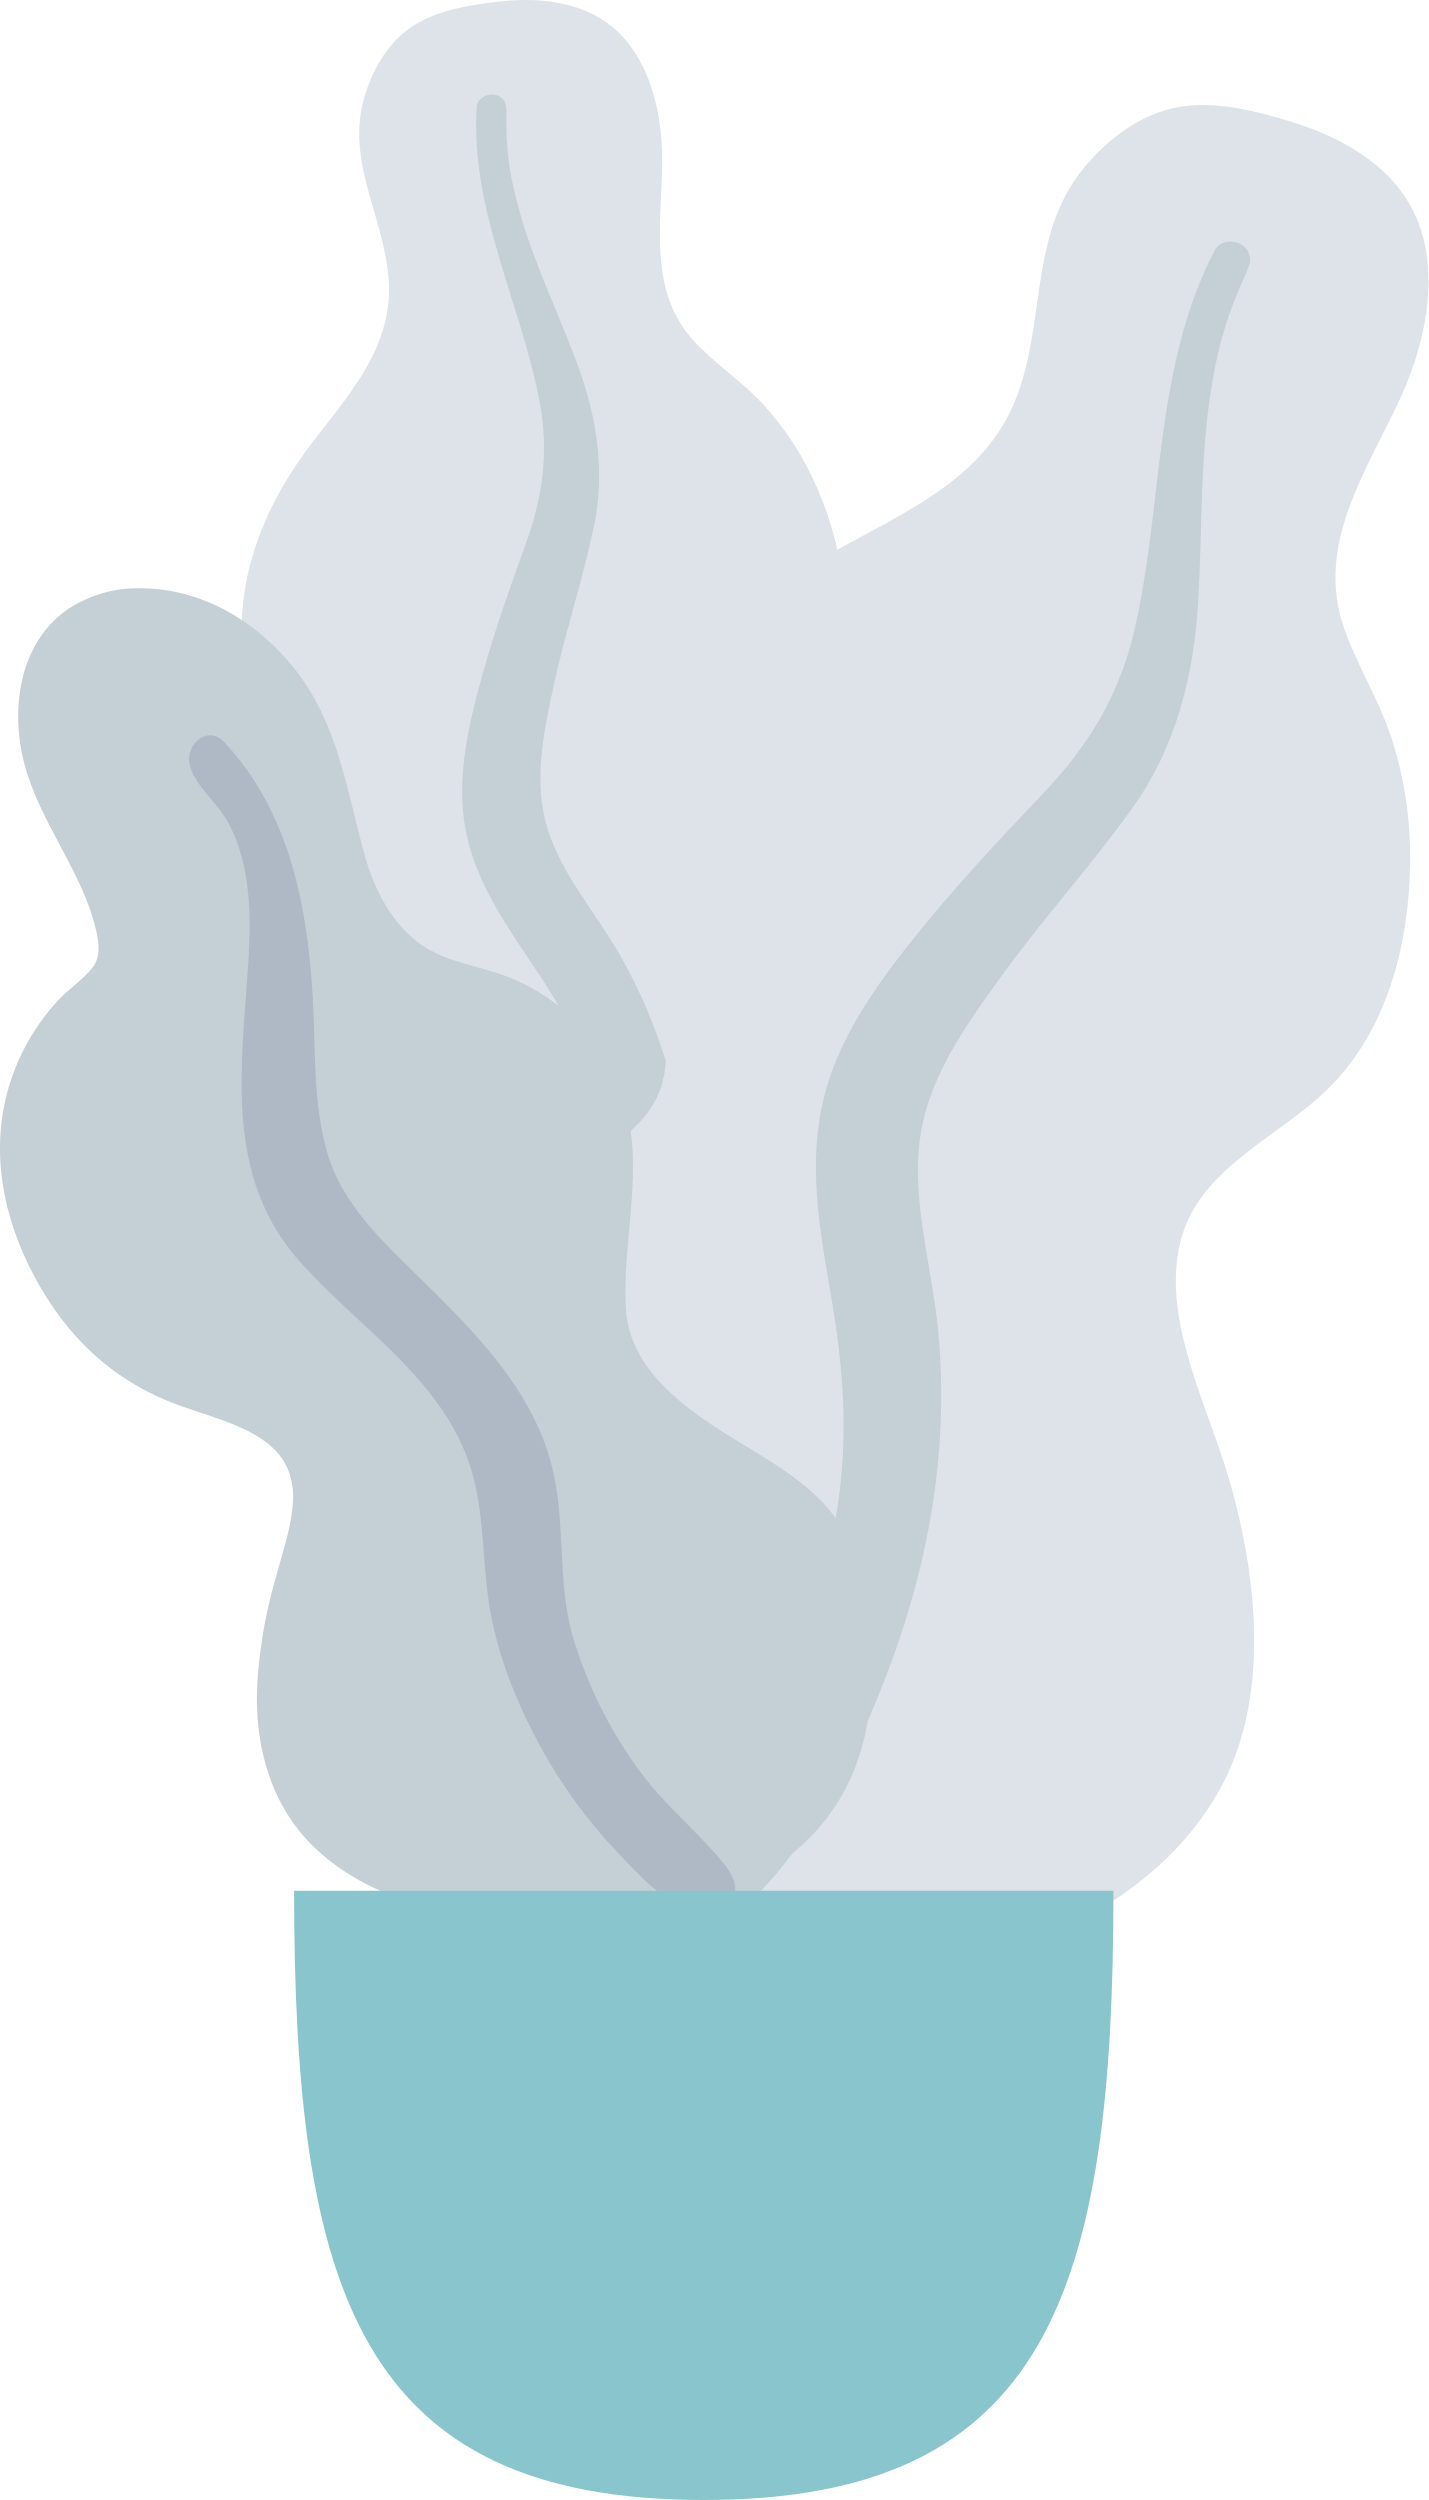
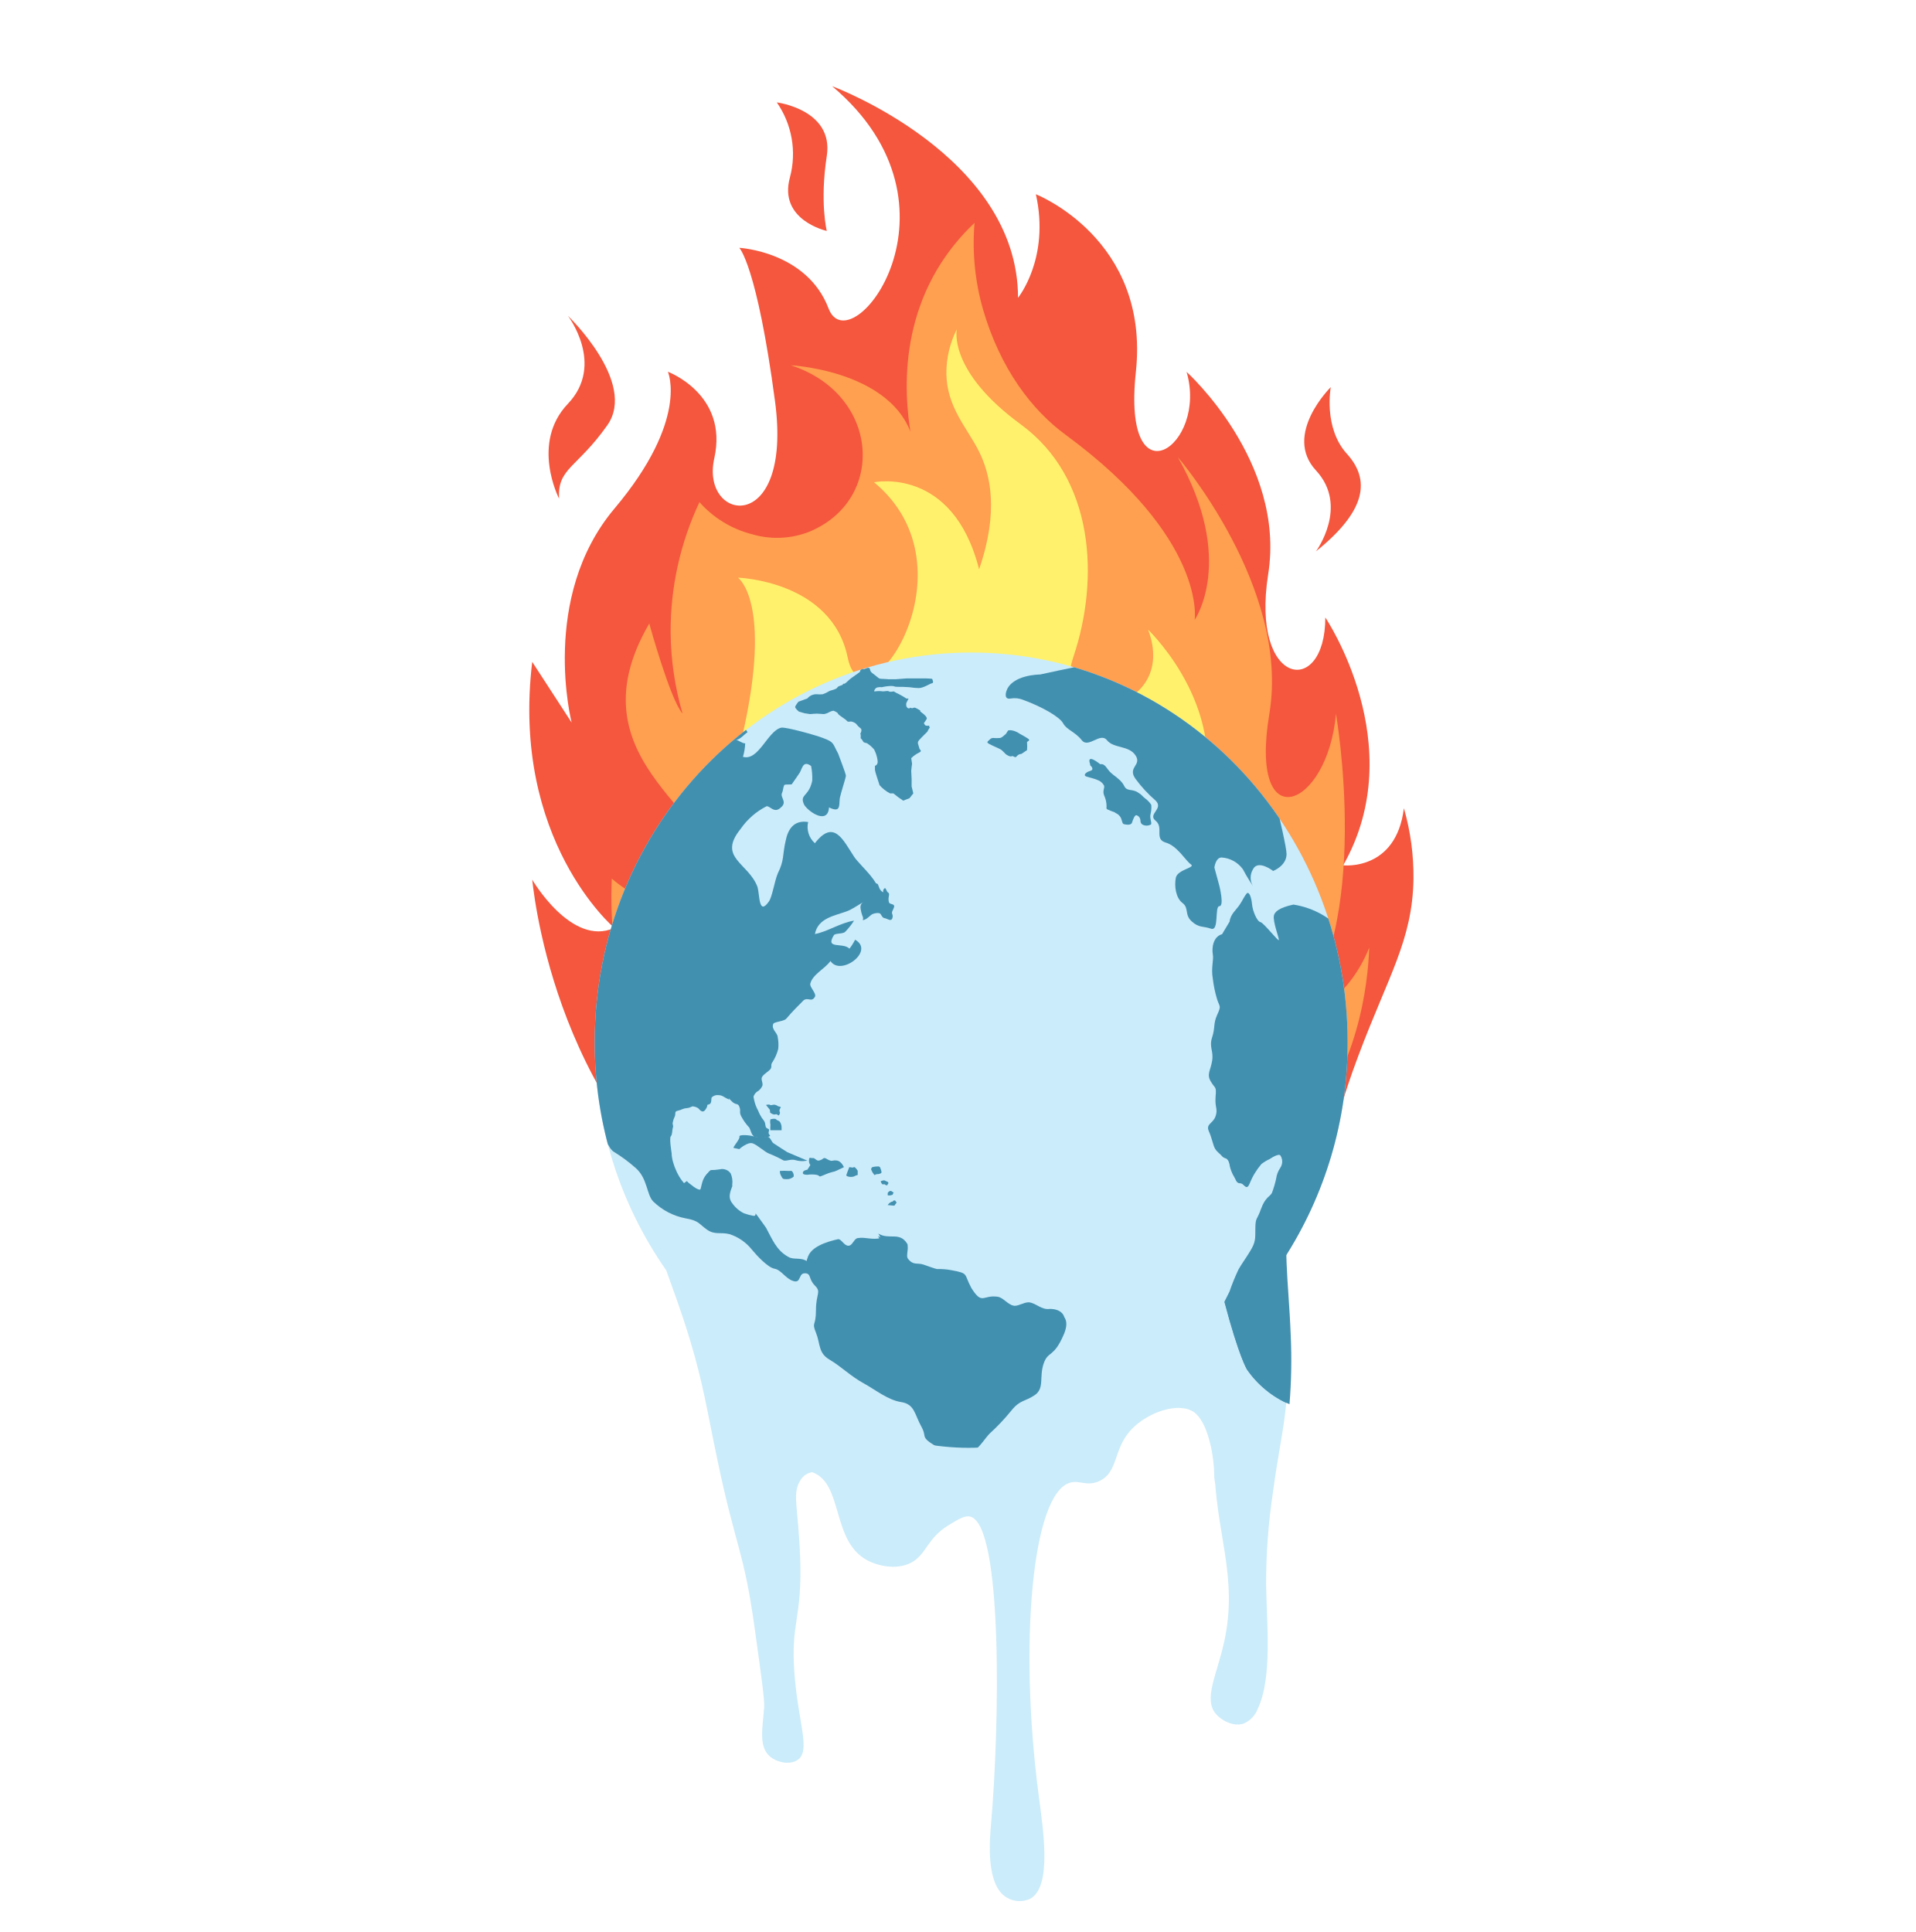
- <svg xmlns="http://www.w3.org/2000/svg" id="Symbols" width="365.026" height="638.796" viewBox="0 0 365.026 638.796">
-   <g id="Scene_Home" data-name="Scene/Home" transform="translate(0 0)">
-     <g id="Big-Leaf-Plant" transform="translate(0 0)">
-       <g id="Big-Ass-Leaf" transform="translate(61.732 0)">
-         <path id="leaf" d="M66.109,1.465C73.8.525,82,.857,89.154,3.892c15.2,6.454,19.526,24.416,19.317,39.015-.225,15.714-3.561,32.877,8.385,45.538,5.492,5.821,12.323,10.275,17.715,16.2A76.589,76.589,0,0,1,148.2,126.013c6.147,14.3,9.163,31.108,3.543,46.1-4.949,13.2-17.4,25.121-14.709,40.135,2.806,15.662,18.6,27.636,28.469,39.3,11.173,13.2,21.46,30.076,23.15,47.388,1.621,16.593-5.6,33.373-16.686,45.915-22.146,25.063-55.435,37.348-89,37.273-14.251-.032-30.386-.676-42.684-8.334-3.8-2.367-5.806-5.024-8.066-8.715-2.026-3.312-4.7-5.465-7.8-7.808a46.3,46.3,0,0,1-14.857-19.84c-12.18-30.15-2.445-67.447,14.6-94.22,4.04-6.343,7.347-12.447,5.385-20.007-2.048-7.892-7.081-15.01-11.534-21.794-4.4-6.7-9.422-13.1-12.86-20.35-3.6-7.594-4.615-15.546-3.979-23.858,1.2-15.612,7.935-30.019,17.477-42.574,9.19-12.094,19.981-23.665,20.005-39.512.027-16.795-11.2-31.735-6.418-48.81,1.981-7.071,5.959-14.325,12.37-18.564C50.76,3.678,58.878,2.348,66.109,1.465Z" transform="translate(-1 -1)" fill="#dde3e9" fill-rule="evenodd" />
-         <path id="middle-thing" d="M25.721,13.157c.144-2.256,2.82-3.608,4.926-3.02,2.773.775,2.719,3.366,2.646,5.674A76.248,76.248,0,0,0,35.8,36.683c3.544,14.311,10.095,27.5,15.284,41.244s7.619,27.917,4.577,42.451c-2.868,13.7-7.372,27.052-10.307,40.773-2.587,12.093-5.339,24.846-1.4,36.909,3.79,11.611,12.17,21.067,18.2,31.56,12.491,21.721,18.033,45.818,18.774,70.616.344,11.514.034,23.136-2.637,34.431-1.538,6.5-3.6,15.291-9.177,19.781-2.57,2.072-6.965,2.786-9.128-.279-2.03-2.875-.249-7.327.4-10.393a157.541,157.541,0,0,0,2.685-40.3c-.647-13.05-2.189-26.078-6.3-38.542-3.812-11.565-9.6-21.955-16.419-32.073C33.413,222.55,26.192,212.217,23.323,200c-2.916-12.408-.547-25.034,2.62-37.206,3.35-12.874,7.737-25.379,12.273-37.9,4.42-12.2,5.987-23.753,3.547-36.526C36.942,63.126,24.039,39.439,25.721,13.157Z" transform="translate(34.364 14.156)" fill="#c5cfd6" fill-rule="evenodd" />
-       </g>
-       <g id="Big-Ass-Leaf-2" data-name="Big-Ass-Leaf" transform="translate(85.888 26.84)">
-         <path id="leaf-2" data-name="leaf" d="M243.956,4.247c9.515,2.889,18.964,7.55,25.747,14.859,14.421,15.542,10,39.033,2.034,56.19-8.569,18.467-21.554,37.028-14.234,58.216,3.365,9.741,9.023,18.562,12.213,28.378a98.916,98.916,0,0,1,4.694,32.358c-.346,20.1-5.693,41.556-20.213,56.367-12.783,13.041-33.686,20.659-38.466,39.812-4.987,19.983,7.2,42.359,12.618,61.289,6.127,21.426,9.274,46.734,2.1,68.088-6.869,20.466-24.21,36.554-43.84,45.62-39.222,18.117-84.76,15.328-124.088-2.222-16.7-7.454-35.282-16.606-45.659-32.061-3.207-4.778-4.155-8.962-4.854-14.5-.626-4.971-2.627-8.908-5.022-13.291A59.69,59.69,0,0,1,.053,372.155c1.65-41.991,32.782-81.036,66.93-103.829,8.091-5.4,15.2-10.9,16.891-20.86,1.769-10.4-.372-21.436-2.008-31.775-1.616-10.218-4.126-20.4-4.328-30.757-.21-10.854,2.8-20.787,7.943-30.285,9.655-17.841,25.174-31.373,43-41.258,17.172-9.521,35.944-17.593,44.349-36.32,8.908-19.848,3.636-43.358,18.271-61.063,6.06-7.331,14.561-13.841,24.321-15.519C224.783-1.12,235.008,1.53,243.956,4.247Z" transform="translate(0 0)" fill="#dde3e9" fill-rule="evenodd" />
-         <path id="middle-thing-2" data-name="middle-thing" d="M170.633,15.176c1.35-2.6,5.187-2.8,7.342-.994,2.836,2.371,1.417,5.411.122,8.106a99.9,99.9,0,0,0-8,26.032c-3.351,18.806-2.6,37.853-3.728,56.853-1.131,18.984-5.712,37.054-16.881,52.671-10.53,14.726-22.788,28.172-33.406,42.883-9.358,12.966-19.255,26.626-20.967,42.975-1.649,15.736,3.2,31.328,4.758,46.916,3.231,32.27-2.909,63.711-15.03,93.466C79.215,397.9,72.767,411.5,63.728,423.475c-5.2,6.9-12.222,16.222-21.09,18.616-4.089,1.106-9.6-.349-10.526-5.113-.868-4.472,3.546-8.809,5.905-12.1,10.213-14.249,17.972-30.013,24.246-46.318,6.078-15.793,11.1-32.028,12.823-48.943,1.6-15.693.269-31.033-2.4-46.586-2.721-15.849-5.752-31.873-2.71-47.844,3.089-16.223,12.472-29.934,22.55-42.687,10.659-13.49,22.339-26,34.2-38.455,11.561-12.137,19.441-24.991,23.277-41.4C157.585,80.233,154.9,45.418,170.633,15.176Z" transform="translate(53.888 21.892)" fill="#c5cfd6" fill-rule="evenodd" />
-       </g>
-       <g id="Big-Ass-Leaf-3" data-name="Big-Ass-Leaf" transform="translate(0 150.305)">
-         <path id="leaf-3" data-name="leaf" d="M35.714,0c15.82,0,29.729,8.386,39.313,20.286,11.219,13.93,13.485,30.942,18.04,47.545,2.267,8.262,6.166,16.465,13,22.078,6.214,5.105,14.1,6.127,21.542,8.621a50.272,50.272,0,0,1,31.611,31.644c5.784,17.872-.342,35.9.712,54.008.968,16.634,17.369,27.011,30.564,34.985,13.011,7.863,24.733,15.223,28.652,30.541,4.155,16.246,5.55,34.38-.206,50.428-9.583,26.722-37.628,38.489-64.727,40.311C129.62,342.1,98.7,339.5,80.227,321.652,69.175,310.97,65.173,296.028,65.67,281.164a123.243,123.243,0,0,1,4.507-27.333c1.678-6.331,3.945-12.635,4.59-19.177,1.717-17.4-14.369-20.747-28.062-25.526C29.3,203.055,17.124,191.584,8.653,175.6c-7.888-14.88-11.2-31.584-6.469-47.967a56,56,0,0,1,12.737-22.41c2.615-2.841,6.3-5.211,8.661-8.2,2.2-2.788,1.724-6.4.964-9.665C21.035,72.282,10.1,59.793,6.185,44.739,2.654,31.149,4.741,14.237,17.165,5.47A32.448,32.448,0,0,1,35.714,0Z" transform="translate(0 0)" fill="#c5cfd6" fill-rule="evenodd" />
-         <path id="middle-thing-3" data-name="middle-thing" d="M26.958,15.722C43.726,33.583,48.284,57.817,49.622,81.3c.749,13.171-.031,27.063,3.839,39.839,3.311,10.934,11.073,19.293,19.074,27.193,16.105,15.9,34.067,32.069,38.778,55.084,2.764,13.507.9,27.457,4.718,40.815a112.26,112.26,0,0,0,17.024,34.322c5.988,8.259,13.79,14.58,20.335,22.275,2,2.351,4.858,5.808,4.034,9.126-.964,3.884-5.912,5.113-9.422,4.5-8.184-1.423-15.074-9.238-20.425-14.92A128.439,128.439,0,0,1,107.7,272.275c-6-11.131-10.831-22.943-12.9-35.432-2.142-12.956-1.076-26.459-5.967-38.893C80.6,177.027,60.638,164.68,46.2,148.373c-17.984-20.319-15.3-45.609-13.46-70.6,1.012-13.736,2.018-29.248-4.923-41.789-2.649-4.787-8.557-9.251-9.7-14.692C17.082,16.3,22.777,11.265,26.958,15.722Z" transform="translate(30.312 23.576)" fill="#afb9c5" fill-rule="evenodd" />
-       </g>
-       <path id="Base" d="M28,181c0,102.148,16.671,155.673,104.677,155.673S237.353,283.148,237.353,181Z" transform="translate(47.152 302.123)" fill="#89c5cc" fill-rule="evenodd" />
-     </g>
+ <svg xmlns="http://www.w3.org/2000/svg" id="Vrstva_10" viewBox="0 0 340.09 343.01">
+   <defs>
+     <style>.cls-1{fill:none;}.cls-2{fill:#f4573d;}.cls-3{fill:#ff9f50;}.cls-4{fill:#fff16c;}.cls-5{fill:#cbecfa;}.cls-6{fill:#4290b0;}.cls-7{clip-path:url(#clip-path);}</style>
+     <clipPath id="clip-path">
+       <path class="cls-1" d="M227.85,223.6A70.49,70.49,0,0,0,239.23,185c0-38.19-29.92-69.15-66.83-69.15s-66.83,31-66.83,69.15a70.44,70.44,0,0,0,12.7,40.53,168.16,168.16,0,0,1,9.07,33.59c5.47,32.7,4.74,55.12,4.74,55.12-.2,14.56-1.56,24.72,2.58,27.56,3.42,2.34,10.14-.6,13.36-6.48,1.31-2.39,4.55-9.86-6-58.91-1-4.64-2.16-9.82,0-13.51s8.19.38,20.25.54c5,.06,17.12.22,25.73-6.23,2.69-2,3.57-4.09,7.76-6.89,4.36-2.92,5.68-2.45,10.1-5.45,5.14-3.49,7-6.57,8.33-5.9,1.1.55.79,3,.64,6.21-.31,7.11.67,7.59.74,14.76.1,10.62-1.95,21.91-3.75,31.78-1.66,9.07-2.77,13-.3,17.13,2.15,3.57,6.74,6.84,9.77,5.7,4.55-1.71,2.62-12.22,3.45-33.17,1-26,4.62-25.39,3.88-44.81C228.39,231.38,228,227.5,227.85,223.6Z" />
+     </clipPath>
+   </defs>
+   <path class="cls-2" d="M175.4,231.17c-8.39,0-24.72-.12-41.55-9.79C100.1,202,95.06,161.57,94.48,156.18c0,0,7,12,14.57,8.56,0,0-18.38-15.53-14.57-47.23l7,10.78s-5.71-22.19,7.6-38S118.56,66,118.56,66s10.78,4,8.24,15.37,14,14,10.78-10.14S131.24,44,131.24,44s12,.63,15.85,10.77,26-18.09.63-39.47c0,0,33,12.22,33,37.57,0,0,5.71-7,3.17-18.38,0,0,20.28,7.92,17.75,31.53s12.86,13.16,9,0c0,0,17.66,15.9,14.49,35.92s10.14,22,10.14,7.69c0,0,15.32,22.65,3.17,44,0,0,9.4,1.09,10.78-10.14a43.56,43.56,0,0,1,1.7,12.6c-.17,10.8-4.48,17.2-9.77,31.31-5.75,15.32-3.26,14.7-6.32,20.1C221.65,230.68,182.09,231.21,175.4,231.17Z" />
+   <path class="cls-3" d="M178.56,221.44c-10.66,0-37.79.05-55.87-21.34C108,182.76,108.32,162,108.61,156c0,0,12.56,11.06,17,0s-25.13-20-10.35-45.3c0,0,3.7,13.48,5.91,16a53.07,53.07,0,0,1-2.12-14.34,53.64,53.64,0,0,1,5.12-23.21,18.64,18.64,0,0,0,9.35,5.7,15.62,15.62,0,0,0,10.06-.41c13.8-5.63,12.63-24.47-3.2-29.59,0,0,21.43,1.08,22.17,16.28-1.21-4.77-4.28-19.56,3.79-33.26A38.17,38.17,0,0,1,173,39.57a42.81,42.81,0,0,0,1.48,15.27c3.08,10.65,8.74,18,14.69,22.35,25.12,18.48,22.91,32.86,22.91,32.86s7.38-10.56-3-28.9c0,0,20,23.21,16.26,45.57s10.34,16.88,11.82,0c0,0,6.66,37.86-7.39,54.53,0,0,8.86-2.05,13.3-13-.25,6.39-1.75,21.39-12.64,34.19C214.35,221.39,189.72,221.42,178.56,221.44Z" />
+   <path class="cls-4" d="M203.8,111.78c5.79,15.1-17.92,18.72-13.25,4.84s3.73-31.71-9.33-41.27-11.36-16.91-11.36-16.91A17.21,17.21,0,0,0,168,66.32c.08,6,3.67,9.62,5.75,13.75s3.6,10.72.06,21c-4.67-18.39-18.65-15.45-18.65-15.45,18.65,15.45-1.87,44.86-4.67,31.15S131,102.56,131,102.56s6.21,4.23.81,27.94c-6.53,28.68,28.91,35.72,28.91,35.72,11.8,2.71,22.19,1.57,30.61-1.79,2.92-1.17,17-6.92,21.62-20.69C218.72,126.62,204.7,112.65,203.8,111.78Z" />
+   <path class="cls-2" d="M233.61,97.89s5.91-8,0-14.37,2.63-14.79,2.63-14.79-1.36,7.19,2.86,11.84,3.44,10.14-5.49,17.32" />
+   <path class="cls-2" d="M146.77,41s-8.64-1.9-6.54-9.51a16.05,16.05,0,0,0-2.33-13.31s10.14,1.27,8.87,9.51,0,13.31,0,13.31" />
+   <path class="cls-2" d="M99.23,88.49s-5.07-9.82,1.58-16.8,0-15.63,0-15.63,12.36,11.83,7,19.44-8.88,7.6-8.56,13" />
+   <path class="cls-5" d="M227.85,223.6A70.49,70.49,0,0,0,239.23,185c0-38.19-29.92-69.15-66.83-69.15s-66.83,31-66.83,69.15a70.44,70.44,0,0,0,12.7,40.53c1.1,3.13,2.64,7.1,4.28,12.57,2.34,7.82,2.9,12,4.79,21,3.25,15.6,4.72,16.22,6.59,29.69,1.21,8.68,1.82,13,1.73,14.29-.26,3.59-1,6.81.86,8.62,1.29,1.22,3.71,1.71,5.09.75,2.34-1.65.12-6.4-.57-15.19-.74-9.47,1.41-9.51,1-20.87-.38-9.25-1.42-11.09,0-13.51,2.25-3.84,8.19.38,20.25.54,5,.06,17.12.22,25.73-6.23,2.69-2,3.57-4.09,7.76-6.89,4.36-2.92,5.68-2.45,10.1-5.45,5.14-3.49,7-6.57,8.33-5.9,1.1.55.79,3,.64,6.21a31.37,31.37,0,0,0,.36,6.87,78.45,78.45,0,0,1,.38,7.89c.08,12.07,4.35,19.89,1.69,31.74-1.29,5.77-3.67,10-1.43,12.64,1,1.17,3.11,2.29,4.88,1.72a4.59,4.59,0,0,0,2.53-2.6c2.64-5.49,1.6-15.21,1.5-22.06A108.1,108.1,0,0,1,226,264.78c1.39-10.64,3.1-14.23,2.57-28.22C228.39,231.38,228,227.5,227.85,223.6Z" />
+   <path class="cls-6" d="M193.53,135.87s.89.74,0,1-1.26.82-.67,1,1.42.37,1.94.6a2.07,2.07,0,0,1,1.19,1c.15.45-.3.89,0,1.71a4.75,4.75,0,0,1,.45,2c-.08.52,0,.45.67.75s.44.07,1,.45a1.76,1.76,0,0,1,1,1.19c.22.67.15.74.74.82s1,0,1.12-.38.45-1.41.82-1.26a.93.93,0,0,1,.59.59c.15.3-.07.73.45,1.07a1.57,1.57,0,0,0,1.42,0c.37-.1-.23-1.14,0-1.89a4.79,4.79,0,0,0,.12-1.63,4.16,4.16,0,0,0-1.06-1.12c-.7-.52-.4-.52-1.37-1.12s-1.86-.15-2.31-1a4,4,0,0,0-1.15-1.41c-.57-.52-.42-.3-1.23-1s-1-1.71-1.94-1.56c0,0-2.53-2.09-1.79,0" />
+   <path class="cls-6" d="M131.26,204s1.49-1.34,2.38-1,2.09,1.49,2.83,1.79a22.09,22.09,0,0,1,2.54,1.19c.44.3,1.34-.29,2.23,0a4.19,4.19,0,0,0,1.38.16,6.8,6.8,0,0,0,.71-.07l-3.58-1.52s-2.09-1.33-2.46-1.59-.52-1.15-1.12-1.15a5.57,5.57,0,0,1-2.23,0c-.74-.3-2.83-.44-2.68,0s-1.34,2-1,2l1,.21" />
+   <path class="cls-6" d="M143.85,206.85l-.52.82s-.6.08-.75.37-.07.53.75.53a5.43,5.43,0,0,1,1.56,0c.89.14.15.59,1.49,0s1.56-.45,2.09-.71,1.34-.64,1.34-.64-.45-1.09-1.27-1.18-.67.16-1.19,0-.88-.6-1.19-.38a1.71,1.71,0,0,1-.75.38c-.45.14-.74-.5-1.12-.44s-.67-.29-.67.37a1.25,1.25,0,0,0,.23.88" />
+   <path class="cls-6" d="M140,207.89a10.67,10.67,0,0,0-1.56,0,1.69,1.69,0,0,0,.3,1s.15.44.48.44a2.82,2.82,0,0,0,.78,0,1.73,1.73,0,0,0,.9-.44v-.27a1.15,1.15,0,0,0-.37-.74Z" />
+   <path class="cls-6" d="M136,196.2l.66.82.06.52s.54.45.95.3.49.51.71,0-.07-.35,0-.75.45-.55,0-.62-.23-.15-.71-.3-.75.15-.95,0-.72,0-.72,0" />
+   <path class="cls-6" d="M154.13,157.84c.08.36.37.82,0,1.19s.22-.52-.38.37-1,1-1,1.72a6,6,0,0,0,.44,1.71c.15.37-.29.67.3.45s1-.82,1.42-1,1.19-.3,1.41,0,.3.67.75.74,1.11.67,1.34,0-.23-.74,0-1.26.57-1,.06-1.19-.66-.08-.73-.75.29-1.14-.08-1.35-.37-1.11-.74-.66.15.82-.38.45-.57-1.27-.8-1.35a1,1,0,0,0-.91,0c-.3.23-.87.34-.74.9" />
+   <path class="cls-6" d="M143.33,124a2.05,2.05,0,0,1,1.71-.74,5.15,5.15,0,0,0,1,0,5.29,5.29,0,0,0,1.12-.53c.37-.22,1.27-.29,1.49-.67s.89-.29,1-.59,0,.3.82-.52,2.29-1.57,2.23-1.79.38-.45.6-.37,1-.55,1.12,0,.3.61.89,1.06.67.67,1.19.67,1,.07,1.2.07h1.34l1.86-.14h3.57c.45,0,1,.07,1,.07s.37.74,0,.78-1.49.86-2.39.86a12.83,12.83,0,0,1-1.63-.15c-.9-.07-1.49-.07-2.16-.07s-.38-.15-1.12-.15a8.14,8.14,0,0,0-1.64.22,2.14,2.14,0,0,0-.88.07c-.39.15-.61.82-.31.67a4.75,4.75,0,0,1,1.41,0c.38,0,.82-.15,1.05,0s.85,0,.85,0a10.34,10.34,0,0,0,1,.53,11.77,11.77,0,0,1,1.26.74h.38l-.38.75c-.15.52.08,1,.45,1s-.15-.22.37-.07.38-.28,1,.08l.67.37s-.23.07.22.37,1,.82.89,1.12a6.47,6.47,0,0,1-.5.74s.13.37.35.45a1.59,1.59,0,0,0,.6,0c-.07.59.37-.08-.07.59s0,.23-.45.67l-.82.82c-.37.38-.67.67-.67.9V132l.3,1s.52.38-.08.6a6,6,0,0,0-1.41,1l.15,1s-.15,1-.15,1.26.07,1.12.07,1.42v1.34l.3,1.24-.67.85-1.12.44a18.25,18.25,0,0,1-1.75-1.29H158a6.4,6.4,0,0,1-1.86-1.46c-.08-.23-.82-2.46-.82-2.69v-.74s.62-.14.46-1a5.72,5.72,0,0,0-.61-1.91,5.52,5.52,0,0,0-1.27-1.11c-.22-.08-.59-.08-.67-.3a2.37,2.37,0,0,0-.45-.6,2.49,2.49,0,0,0,0-.67l-.07-.07s.43-.75.07-1a3.8,3.8,0,0,1-.81-.82,2.09,2.09,0,0,0-.75-.37c-.37-.08-.67.15-.89-.15s-1.49-1-1.57-1.27-.82-.52-.82-.52a2.41,2.41,0,0,0-.67.22,2.83,2.83,0,0,1-1,.38c-.3,0-1-.08-1.27-.08s-1.19.08-1.19.08l-1-.15-1-.3c-.59-.52-.74-.74-.59-1a5.4,5.4,0,0,1,.52-.75Z" />
+   <path class="cls-6" d="M178.53,130.35c-.2.08-.57.6-1,.67a6,6,0,0,1-1.2,0c-.29,0-.44.08-.74.38s-.52.37,0,.67,1.79.82,2.08,1,.69.67.87.82.77.52,1.07.37.6.44.89,0a1.1,1.1,0,0,1,.82-.41l1-.67a7.29,7.29,0,0,0,0-1.34c-.07-.3.89-.3,0-.82s-.48-.31-1.3-.75a3.64,3.64,0,0,0-1.34-.59,1.65,1.65,0,0,0-.71,0Z" />
+   <path class="cls-6" d="M150.77,207.21c-.22.54-.52,1.36-.52,1.39s-.07.19.26.27a1.8,1.8,0,0,0,1.08,0,2.58,2.58,0,0,1,.67-.27v-.74s-.44-.73-.67-.65l-.22.09Z" />
+   <path class="cls-6" d="M154.85,207.21a1.3,1.3,0,0,0-.23.36,3.86,3.86,0,0,0,.23.51c.1.16.42.68.49.52s.65-.16.65-.16l.3-.1a.25.25,0,0,0,.2-.26,3.08,3.08,0,0,0-.2-.66c0-.1-.1-.27-.28-.32s0,0-.34,0-.82.11-.82.11" />
+   <path class="cls-6" d="M157.06,209.58a.75.75,0,0,0-.3,0,3.83,3.83,0,0,0-.42.13,1.48,1.48,0,0,0,.15.37c.07.07.12.17.21.2s.26-.1.36,0,.44.22.44.15.3-.45.23-.42-.08-.2-.18-.2a2.27,2.27,0,0,1-.49-.23" />
+   <path class="cls-6" d="M158,211.45a.72.72,0,0,0-.4.34,1.28,1.28,0,0,0,0,.45h.4l.45-.12.12-.28s.15-.05,0-.15l-.37-.24Z" />
+   <path class="cls-6" d="M158.27,213.36s-.19.1-.34.2a1.92,1.92,0,0,0-.35.39l1.06.1s.23,0,.25-.15.33-.32.25-.44a2.35,2.35,0,0,0-.25-.33h-.25l-.17.2Z" />
+   <path class="cls-6" d="M136.75,200.07v.6h2v-.6a1.82,1.82,0,0,0-.3-.89c-.15-.22-.47-.22-.68-.45s-1,0-1,0a2,2,0,0,0,0,.92Z" />
+   <path class="cls-6" d="M229.13,237.09c-.39-10.25-1.57-15.46,0-25.68,1.88-12.23,5.61-18.07,3.92-19.16-1.93-1.24-10,4.22-15.81,13.27.34.11.78.16,1,1.11a6.29,6.29,0,0,0,.89,2.38c.3.45.3,1,1,1s1,1.49,1.64,0a12.75,12.75,0,0,1,2.09-3.42,7.58,7.58,0,0,1,1.49-.9c.44-.29,1.63-1,1.93-.59a2,2,0,0,1,0,2.23,4.54,4.54,0,0,0-.74,1.94,17.9,17.9,0,0,1-.75,2.53c-.29.6-1.19.75-1.93,2.83s-1,1.49-1,3.43,0,2.53-.89,4-1.49,2.24-2.09,3.28a38.56,38.56,0,0,0-1.63,4l-.9,1.79c2.61,9.83,4,12,4,12a17.71,17.71,0,0,0,7.56,6.17A94.83,94.83,0,0,0,229.13,237.09Z" />
+   <g class="cls-7">
+     <path class="cls-6" d="M133.79,201.69c-.37-.13-.6-1.31-.82-1.54a9.06,9.06,0,0,1-1.41-2c-.38-.82,0-.82-.3-1.63s-.6-.15-1.49-1.12,0,0-.45-.23a7.61,7.61,0,0,1-.82-.44,1.84,1.84,0,0,0-1-.3,1.41,1.41,0,0,0-1.12.37c-.22.15.08,1.12-.52,1.27s0,0-.6.89-1.11-.07-1.34-.22a2.1,2.1,0,0,0-.82-.3c-.37-.07-.37.22-1.19.3s-.82.3-1.56.45-.3.52-.6,1.11a3.11,3.11,0,0,0-.3.9c-.15.46.15.59,0,1s-.07,1.27-.37,1.54.15,3,.15,3c0,1.79,1.39,5,3,6,3.18,2.58,1.39-1,3.58-2.58a11,11,0,0,0,1.63-.15,1.85,1.85,0,0,1,1.94.75,3.74,3.74,0,0,1,.3,1.93c-.15.75.3-.44-.15.75s-.45,1.93.15,2.68a5.66,5.66,0,0,0,2.09,1.79,12,12,0,0,0,1.63.44c.9.15,0-1,.9.15s1.44,2,1.44,2c1,1.79,1.79,4,4,5.16,1,.6,2.19,0,3.38.8,0-2.58,3.77-3.58,5.56-4,.59,0,1,1.19,1.79,1.19s1-1.39,1.78-1.39c1.2-.2,2.59.39,4,0a2.93,2.93,0,0,0-.4-.8c2,1.19,3.77-.39,5.17,1.79.39.6-.4,2,.19,2.78,1,1.19,1.59.6,2.78,1,0,0,2.19.8,2.39.8a12.12,12.12,0,0,1,2.58.2c3.18.59,2.18.59,3.58,3.18,2,3.17,2,1.19,4.76,1.58,1,.2,1.79,1.39,2.78,1.59.8.2,1.79-.59,2.78-.59,1.4.2,2.19,1.39,3.78,1.19,0,0,4-.2,2.18,4s-2.78,2.78-3.57,5.17.2,4.37-1.59,5.56-2.58.79-4.17,2.78a36.31,36.31,0,0,1-3.78,4c-1.59,1.59-3.37,5.85-8.14,3.13s-2.78-2.13-4-4.32-1.19-4-3.58-4.37-4.57-2.19-6.75-3.38-4-3-6-4.17-1.59-2.78-2.39-4.77,0-1,0-4,1-3.18-.19-4.37-.6-2.18-1.79-2.18-.6,1.79-2,1.39-2.18-2-3.37-2.2-3.18-2.37-4-3.36a8.33,8.33,0,0,0-4-2.78c-1.59-.4-2.58.19-4-.8s-1.39-1.59-3.78-2a11.24,11.24,0,0,1-5.76-3c-1.19-1.19-1-4.17-3.18-6a27.45,27.45,0,0,0-3.77-2.79c-1-.59-1.79-2.78-2.58-5.36a24.64,24.64,0,0,1-1-6.75c-.2-2.78-1.2-3.18-1.59-5.17s2-1.59,0-4.76.7-3.38-.05-6,1-4.79,1.64-8.55,2.78-6.15,2.18-7.94,4-3.18,4.17-6.36,1.59-2.38,2.38-4.37,2.79-2.18,2.19-3.37a10.94,10.94,0,0,1-.6-3.18,7.79,7.79,0,0,1,.4-4.57c.8-2,13.11-12.51,14.3-12.32S131.9,129,131.9,129a3.51,3.51,0,0,1,.8,1c-.6.39-1.19,1.19-2,1.39.4,0,1,.59,1.59.59a10,10,0,0,1-.4,2.39c2.78.79,4.37-4.57,6.76-5.17.79-.2,6.35,1.39,7.35,1.79,2.18.79,1.78,1,2.78,2.78.2.6,1.39,3.58,1.39,4,0,.2-1,3.38-1,3.58-.39,1.19.4,3.18-2,2-.2,3-3.38,1-4.37-.39-1-2,.79-1.39,1.39-4.37a11.32,11.32,0,0,0-.2-2.59c-1.59-1.19-1.59.8-2.18,1.4.19-.2-1.39,2-1.2,1.78,0,.2-1.19,0-1.39.2-.2.4-.2,1-.39,1.39-.4.8,1,1.59-.2,2.58-1.19,1.2-2-.39-2.58-.19a12.43,12.43,0,0,0-4.57,4c-4.17,5.16,1.39,6,3,10.33.39,1.39.19,5.16,2,2.58.6-.79,1-3.58,1.59-5,1.19-2.38.8-3.17,1.39-5.76.4-2,1.39-3.77,4-3.37a3.88,3.88,0,0,0,1.2,3.77c3.37-4.37,5-.59,6.95,2.38,1.19,1.79,5.56,5.17,4.17,7.35-1.59-.39-3.77,1.79-5.56,2.39-2.19.79-5,1.19-5.56,4,2.18-.4,4.56-2,6.95-2.38a11.88,11.88,0,0,1-1.59,2c-.4.4-1.79.2-2,.6-1.59,2.58,1.59,1.19,2.78,2.38a10.49,10.49,0,0,0,1-1.59c3.57,2-2.59,6.56-4.37,3.78-1,1.39-3.18,2.38-3.58,4-.2.6,1.19,1.79.8,2.38-.6,1-1.2,0-2,.6-1,1-2,2-3,3.18-.4.59-2.18.59-2.38,1-.4,1,.79,1.59.79,2.38a6.67,6.67,0,0,1,.09,2.07,8,8,0,0,1-1,2.31c-.52.67.15.89-.67,1.56s-1.41,1-1.26,1.64.22.89.07,1.12a2.29,2.29,0,0,1-.67.82,1.7,1.7,0,0,0-.74.74c-.15.3-.15.22,0,.89a6.62,6.62,0,0,0,.66,1.79,7.64,7.64,0,0,0,.68,1.34c.44.6.59.67.67,1.42s.82.3.59,1,.6.7,0,.94a4.61,4.61,0,0,1-2.68,0" />
+     <path class="cls-6" d="M181.61,124.25c3.28,1.19,6.49,3,7.12,4.17s2.12,1.49,3.31,3,3.28-1.49,4.47,0,3.87.89,5.06,2.68-1.48,2.08,0,4.17a23.11,23.11,0,0,0,3.58,3.87c1.49,1.49-1.49,2.38,0,3.58s-.3,3.27,1.79,3.87,3.57,3.28,4.47,3.87-2.39.9-2.68,2.39,0,3.57,1.19,4.47.31,2.08,1.64,3.27,1.93.78,3.42,1.29.6-4,1.49-4,0-3.57,0-3.57l-.89-3.28s.2-1.79,1.29-1.79a5.06,5.06,0,0,1,3.77,2.09c.6,1.19,1.79,3,1.79,3a2.9,2.9,0,0,1,0-3c.9-1.79,3.58.3,3.58.3s2.38-.9,2.38-3-4.47-19.67-5.06-21.16-15.2-14.6-16.69-14.9-22,4.18-22,4.18-5.06,0-6,3c0,0-.52,1.5.75,1.27a4.09,4.09,0,0,1,2.23.23" />
+     <path class="cls-6" d="M229.61,160.6a14.88,14.88,0,0,1,9.24,5.3,9.66,9.66,0,0,0,.86,1c.45.34,6.11,19.92,6.41,21.12s-1.19,17.13-1.19,17.13l-5,7.67c-3.68,5.64-5.52,8.46-5.57,8.57-2.62,5.22-1.89,7.87-4.69,24.05-.29,1.71-.54,3.09-.7,3.93a17.6,17.6,0,0,1-7.55-6.17s-1.43-2.15-4-12h0l.89-1.79a37,37,0,0,1,1.64-4c.6-1,1.19-1.79,2.08-3.28s.9-2.08.9-4,.3-1.34,1-3.43,1.64-2.23,1.94-2.83a16.81,16.81,0,0,0,.74-2.53,4.43,4.43,0,0,1,.75-1.94,2,2,0,0,0,0-2.23c-.3-.45-1.49.3-1.94.59a8.21,8.21,0,0,0-1.49.9,12.45,12.45,0,0,0-2.08,3.43c-.6,1.48-.9,0-1.64,0s-.75-.6-1-1.05a6.66,6.66,0,0,1-.89-2.38c-.3-1.34-1-.9-1.34-1.34s-.89-.75-1.26-1.34-.53-1.79-1.12-3.13.74-1.34,1.19-2.68-.15-1.49,0-3.43,0-1.34-.82-2.68-.08-1.94.21-3.73-.58-2.38,0-4.17.16-2.38.9-4,.45-1.34,0-2.68a20.84,20.84,0,0,1-.78-3.72c-.35-1.94.19-3.28,0-4.33s0-3.12,1.64-3.57l1.34-2.24c.15-1.34,1.19-2.08,1.79-3s.74-1.34,1.19-1.93.89.59,1,1.84.9,3.07,1.49,3.18,3.28,3.62,3.28,3.17-1.09-3.27-.89-4.32C226.28,161.91,227,161.16,229.61,160.6Z" />
+     <path class="cls-6" d="M126,217.84c1.38,1,2.36.39,3.93.79a8.3,8.3,0,0,1,3.93,2.75c.79,1,2.76,3.15,3.94,3.33s2,1.78,3.34,2.18.79-1.38,2-1.38.59,1,1.76,2.16.2,1.38.2,4.33-.79,2,0,3.93.39,3.54,2.36,4.72,3.74,2.95,5.9,4.13,4.32,2.95,6.68,3.34,2.36,2.16,3.54,4.32-.78,1.58,3.93,4.28,6.49-1.52,8.07-3.1a35.53,35.53,0,0,0,3.73-3.93c1.57-2,2.36-1.57,4.13-2.75s.79-3.15,1.57-5.51,1.77-1,3.54-5.11-2.16-3.93-2.16-3.93c-1.57.2-2.36-1-3.74-1.18-1,0-2,.79-2.75.59-1-.2-1.77-1.38-2.75-1.57-2.75-.4-2.75,1.57-4.72-1.57-1.38-2.56-.39-2.56-3.54-3.15a11.9,11.9,0,0,0-2.55-.2c-.2,0-2.36-.78-2.36-.78-1.18-.4-1.77.19-2.76-1-.59-.78.2-2.16-.19-2.75-1.38-2.16-3.15-.59-5.12-1.77a2.84,2.84,0,0,1,.4.79c-1.38.39-2.75-.2-3.93,0-.79,0-1,1.37-1.77,1.37S149.39,220,148.8,220c-1.77.4-5.51,1.38-5.51,3.94-1.18-.79-2.36-.2-3.34-.79C137.79,222,137,219.81,136,218c0,0-.54-.79-1.43-2s0,0-.88-.15a10.17,10.17,0,0,1-1.62-.44,5.45,5.45,0,0,1-2.07-1.77c-.59-.73-.59-1.47-.15-2.65s0,0,.15-.74a3.84,3.84,0,0,0-.29-1.92,1.84,1.84,0,0,0-1.92-.73,10,10,0,0,1-1.62.14c-2.17,1.58-.4,5.12-3.54,2.56a3.91,3.91,0,0,1-.71-.61,15.15,15.15,0,0,0-4,4.25v0a10.9,10.9,0,0,0,4.32,1.85C124.61,216.27,124.61,216.86,126,217.84Z" />
  </g>
+   <path class="cls-5" d="M136.3,271.64c.73-.19-1.38-6.23,1.73-9.05a6.42,6.42,0,0,1,6.17-1.21c5.57,2,3.32,12.2,9.77,15.64,2,1.06,5.27,1.72,7.75.43,2.74-1.42,2.82-4.32,6.68-6.67,1.82-1.11,2.92-1.78,3.88-1.51,5.75,1.62,5.19,36.89,3.66,54.5-.25,2.89-1,10.91,2.8,13.14a4.47,4.47,0,0,0,4.1.22c4-2.11,2.33-12.39,1.5-18.75-3.44-26.54-1.15-53.18,5.61-55.14,1.71-.51,3,.75,5.27-.32,3.3-1.58,2.36-5.51,5.5-9,3-3.27,8.57-5.05,11.2-3.23,2.45,1.7,3.53,7.4,3.62,10.77,0,.9,0,2.27.9,3a4.08,4.08,0,0,0,4.53-.22c3.49-2.75-.63-11.23-3.45-23.05-2-8.19-2.68-8.91-3.45-9.26-5.78-2.67-12.95,16-29.08,22.62-23.32,9.61-47.38-12.2-54.29-3.66C126,256.79,135.12,271.94,136.3,271.64Z" />
</svg>
